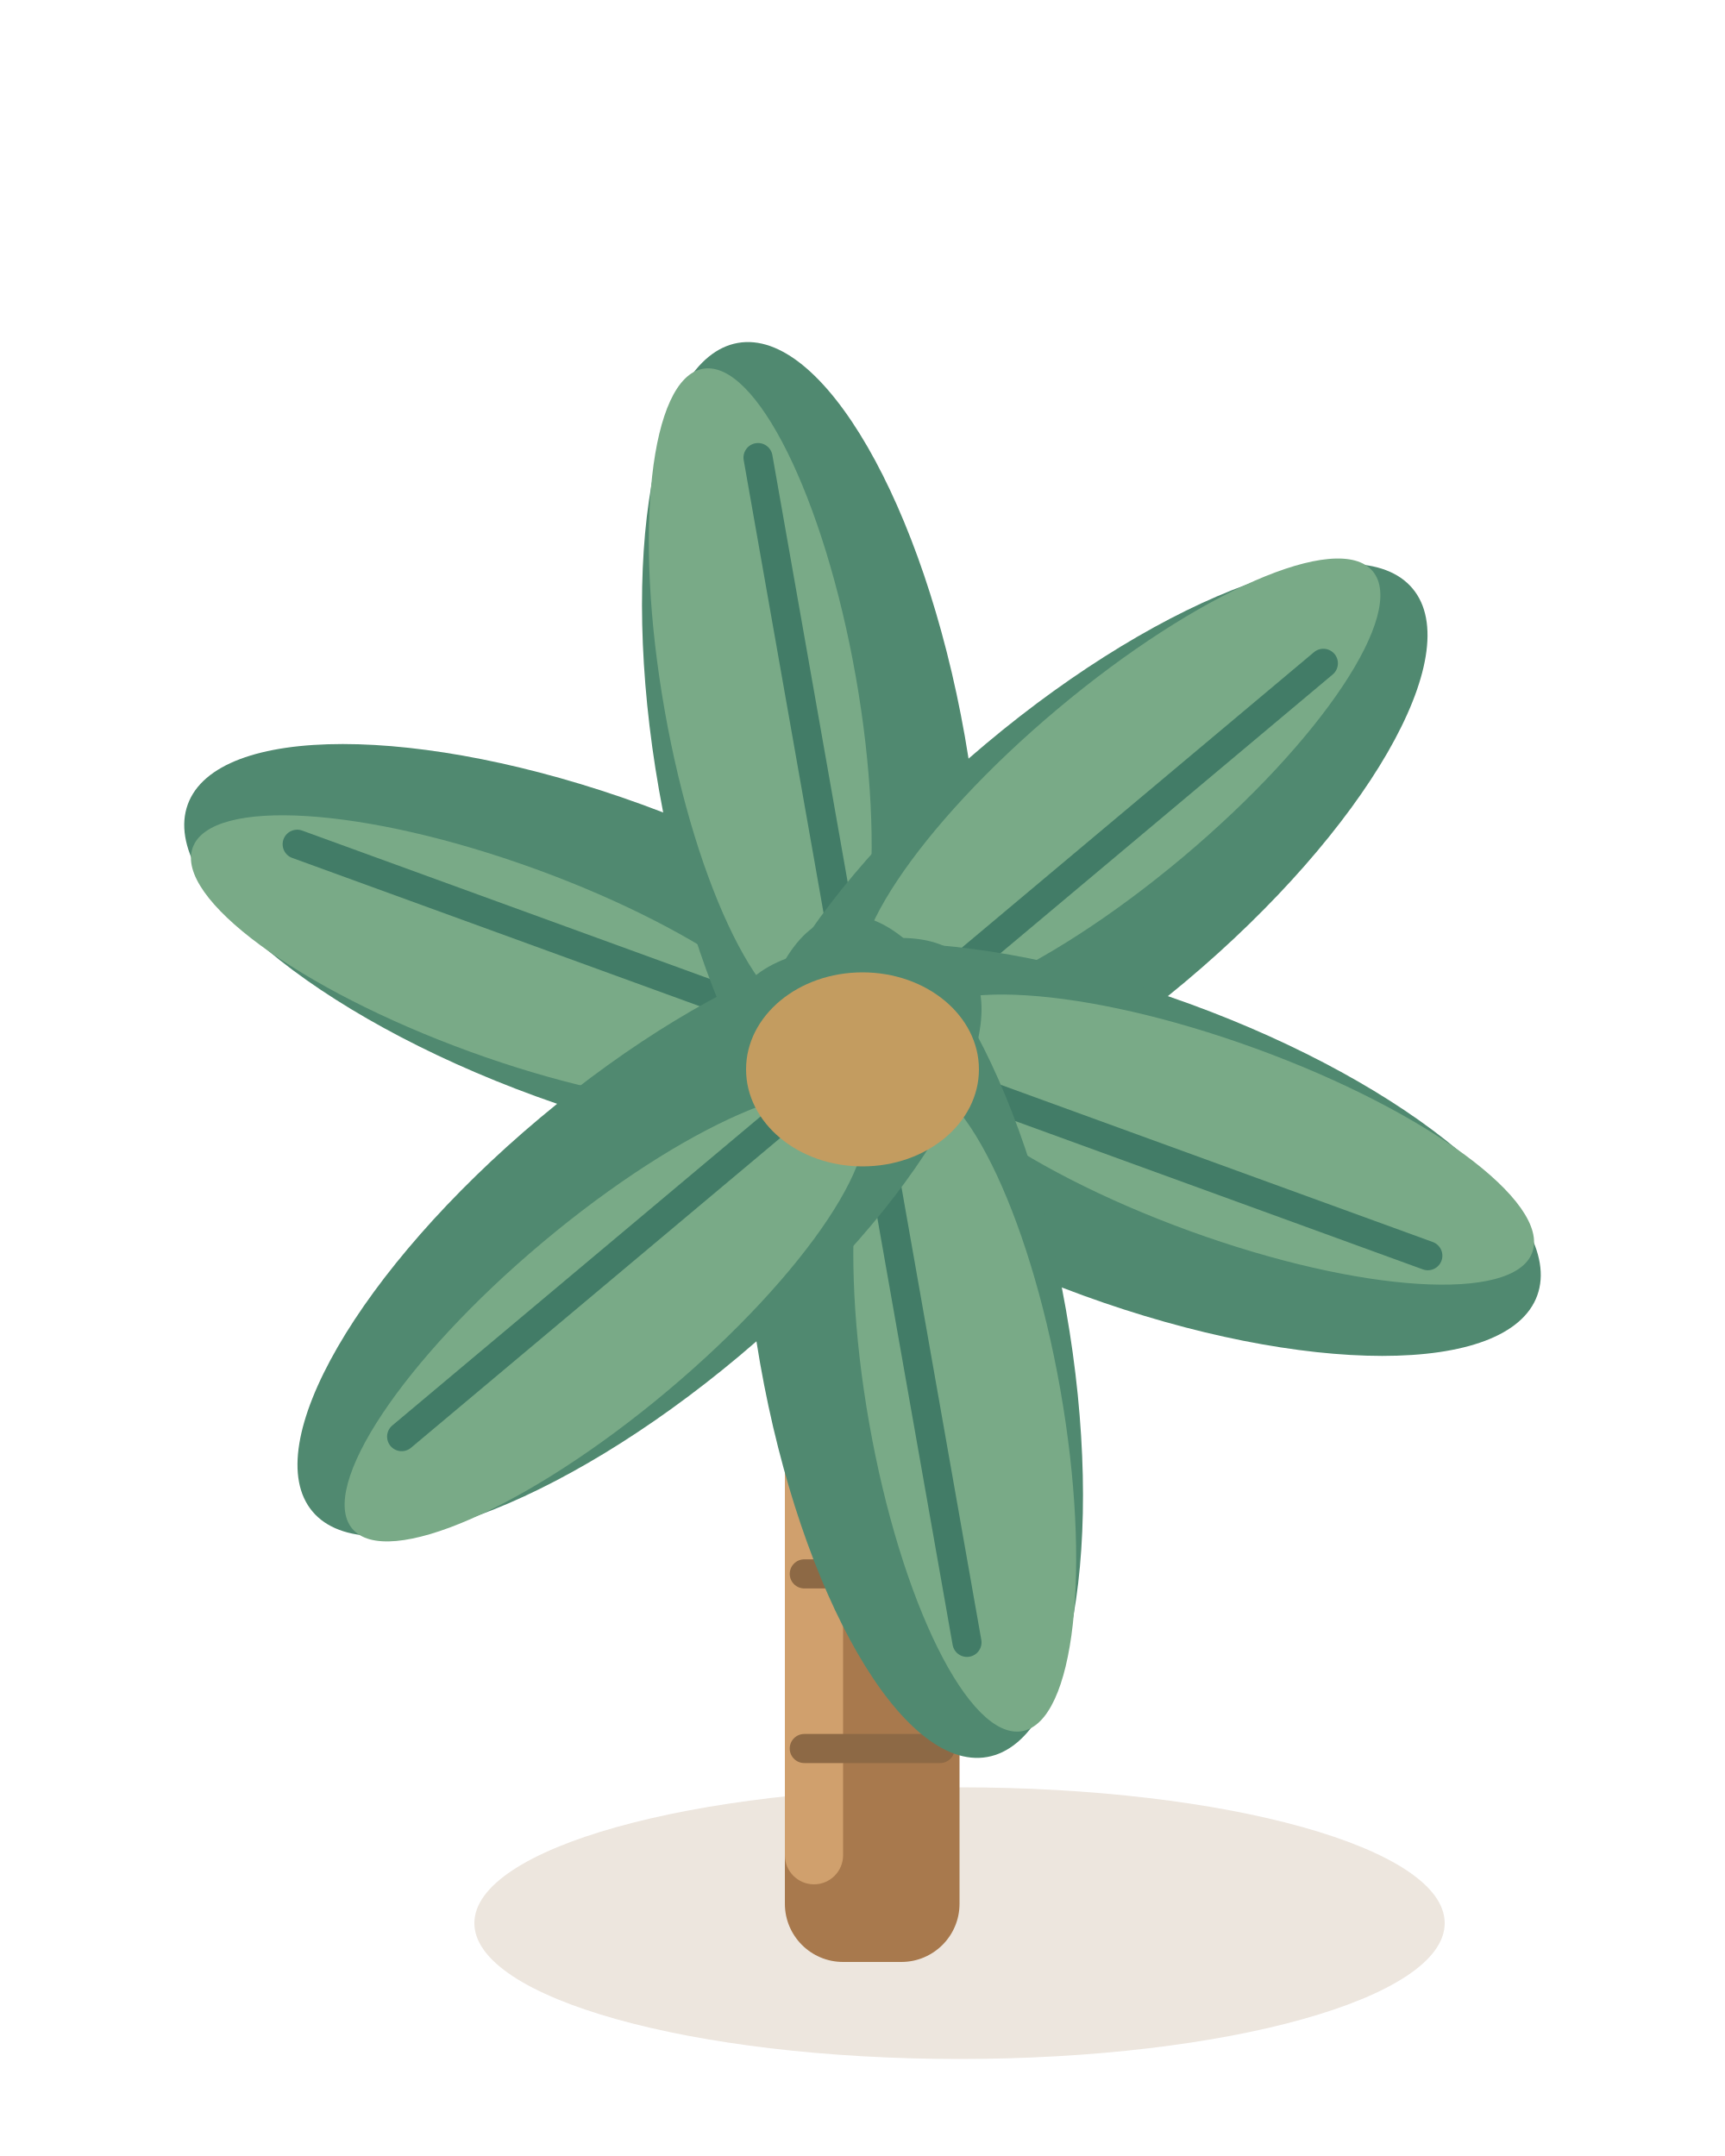
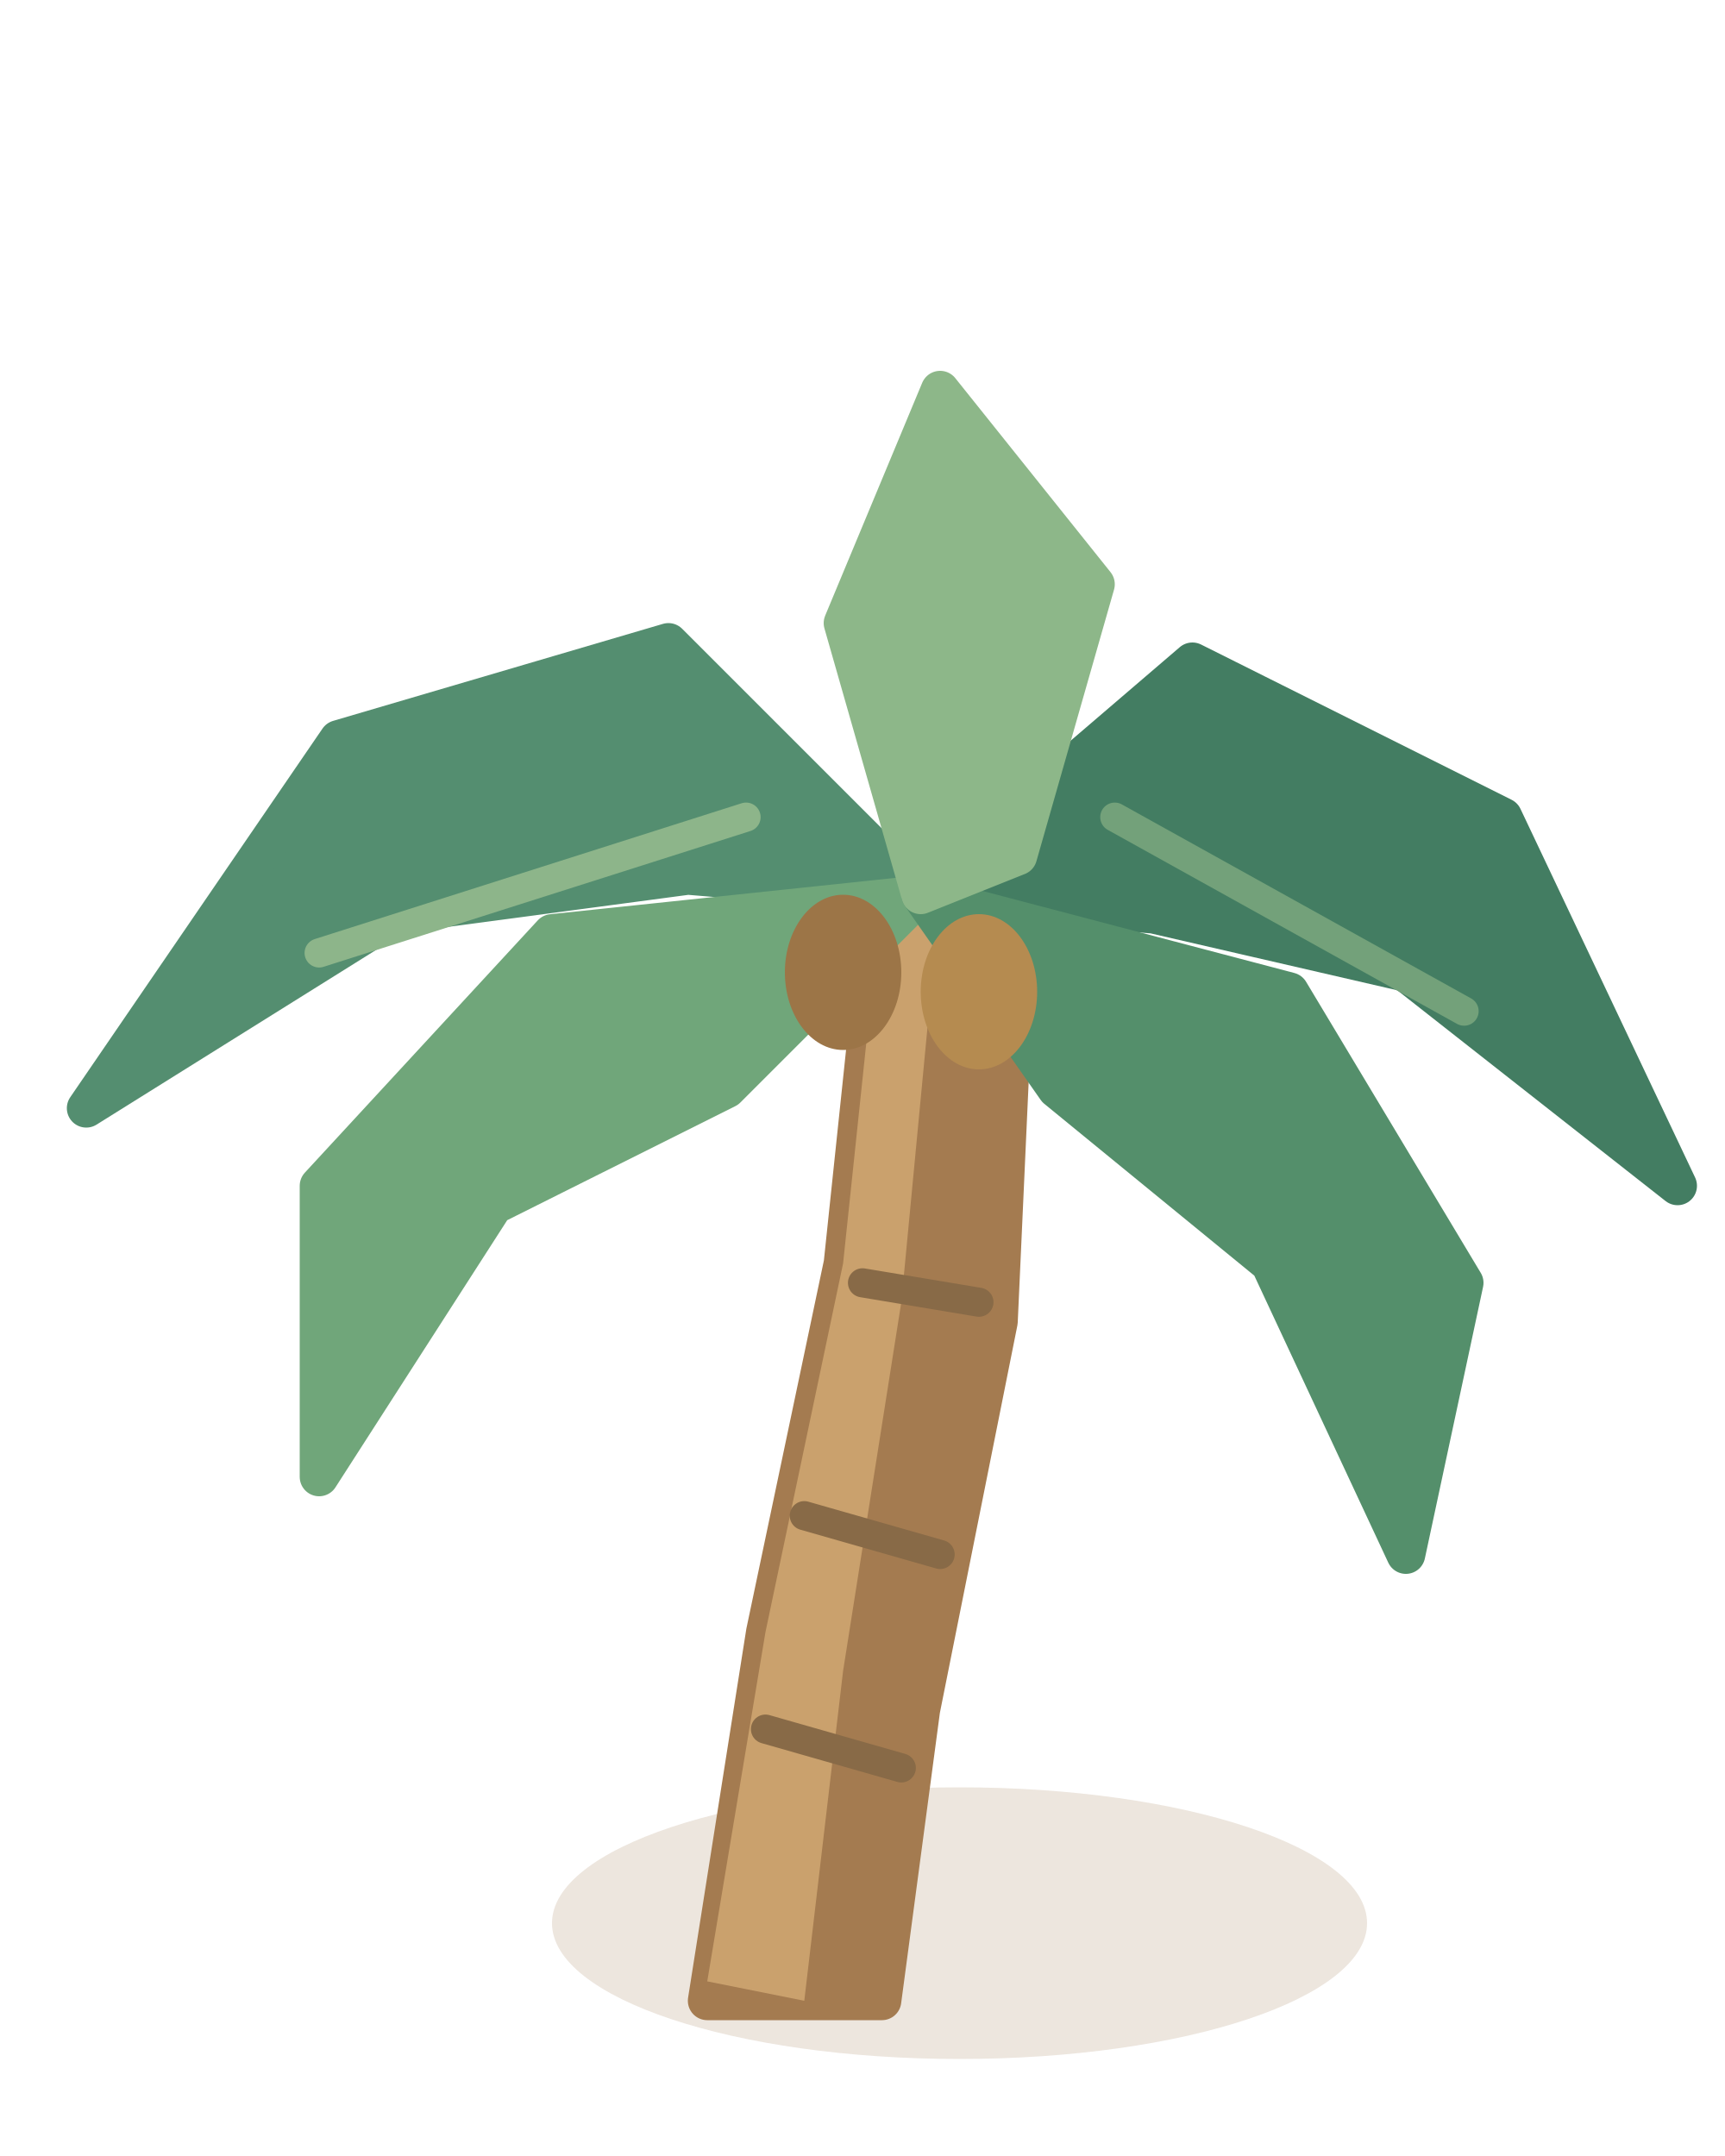
<svg xmlns="http://www.w3.org/2000/svg" width="80" height="100" viewBox="0 0 80 100" fill="none">
  <defs>
    <g id="palm">
-       <ellipse cx="5" cy="18" rx="25" ry="7" fill="#997247" opacity=".18" />
-       <rect x="-4" y="-26" width="9" height="46" rx="3" fill="#A8794D" />
-       <rect x="-4" y="-26" width="3" height="42" rx="1.5" fill="#D0A06D" />
-       <line x1="-3" y1="-9" x2="4" y2="-9" stroke="#8D6945" stroke-width="1.5" stroke-linecap="round" />
-       <line x1="-3" y1="0" x2="4" y2="0" stroke="#8D6945" stroke-width="1.5" stroke-linecap="round" />
-       <line x1="-3" y1="9" x2="4" y2="9" stroke="#8D6945" stroke-width="1.5" stroke-linecap="round" />
-       <g transform="translate(0 -27) rotate(-70)">
-         <ellipse cx="0" cy="-15" rx="8" ry="22" fill="#508970" />
-         <ellipse cx="-2" cy="-19" rx="5" ry="17" fill="#79AA87" />
-         <line x1="0" y1="-1" x2="0" y2="-31" stroke="#427C67" stroke-width="1.5" stroke-linecap="round" />
-       </g>
-       <g transform="translate(0 -27) rotate(-10)">
-         <ellipse cx="0" cy="-15" rx="8" ry="22" fill="#508970" />
-         <ellipse cx="-2" cy="-19" rx="5" ry="17" fill="#79AA87" />
-         <line x1="0" y1="-1" x2="0" y2="-31" stroke="#427C67" stroke-width="1.5" stroke-linecap="round" />
-       </g>
-       <g transform="translate(0 -27) rotate(50)">
-         <ellipse cx="0" cy="-15" rx="8" ry="22" fill="#508970" />
-         <ellipse cx="-2" cy="-19" rx="5" ry="17" fill="#79AA87" />
-         <line x1="0" y1="-1" x2="0" y2="-31" stroke="#427C67" stroke-width="1.5" stroke-linecap="round" />
-       </g>
-       <g transform="translate(0 -27) rotate(110)">
-         <ellipse cx="0" cy="-15" rx="8" ry="22" fill="#508970" />
-         <ellipse cx="-2" cy="-19" rx="5" ry="17" fill="#79AA87" />
-         <line x1="0" y1="-1" x2="0" y2="-31" stroke="#427C67" stroke-width="1.5" stroke-linecap="round" />
-       </g>
-       <g transform="translate(0 -27) rotate(170)">
-         <ellipse cx="0" cy="-15" rx="8" ry="22" fill="#508970" />
-         <ellipse cx="-2" cy="-19" rx="5" ry="17" fill="#79AA87" />
-         <line x1="0" y1="-1" x2="0" y2="-31" stroke="#427C67" stroke-width="1.5" stroke-linecap="round" />
-       </g>
-       <g transform="translate(0 -27) rotate(230)">
-         <ellipse cx="0" cy="-15" rx="8" ry="22" fill="#508970" />
-         <ellipse cx="-2" cy="-19" rx="5" ry="17" fill="#79AA87" />
-         <line x1="0" y1="-1" x2="0" y2="-31" stroke="#427C67" stroke-width="1.5" stroke-linecap="round" />
-       </g>
-       <ellipse cx="0" cy="-26" rx="6" ry="5" fill="#C39C60" />
+       <ellipse cx="5" cy="18" rx="21" ry="7" fill="#997247" opacity=".18" />
+       <polygon points="-8,22 -5,3 -1,-16 1,-35 8,-35 7,-13 3,7 1,22" fill="#A47B50" stroke="#A47B50" stroke-width="2" stroke-linejoin="round" />
+       <polygon points="-8,21 -5,3 -1,-16 1,-35 4,-35 2,-14 -1,5 -3,22" fill="#CAA16D" />
+       <line x1="-5" y1="8" x2="2" y2="10" stroke="#886A47" stroke-width="1.5" stroke-linecap="round" />
+       <line x1="-3" y1="-3" x2="4" y2="-1" stroke="#886A47" stroke-width="1.5" stroke-linecap="round" />
+       <line x1="0" y1="-15" x2="6" y2="-14" stroke="#886A47" stroke-width="1.5" stroke-linecap="round" />
+       <polygon points="3,-35 -10,-48 -27,-43 -40,-24 -24,-34 -9,-36" fill="#548E70" stroke="#548E70" stroke-width="2" stroke-linejoin="round" />
+       <polygon points="3,-35 17,-47 33,-39 42,-20 28,-31 15,-34" fill="#437D62" stroke="#437D62" stroke-width="2" stroke-linejoin="round" />
+       <polygon points="3,-35 -16,-33 -28,-20 -28,-5 -19,-19 -7,-25" fill="#70A67A" stroke="#70A67A" stroke-width="2" stroke-linejoin="round" />
+       <polygon points="3,-35 22,-30 31,-15 28,-1 21,-16 10,-25" fill="#548F6B" stroke="#548F6B" stroke-width="2" stroke-linejoin="round" />
+       <polygon points="3,-35 -1,-49 4,-61 12,-51 8,-37" fill="#8DB789" stroke="#8DB789" stroke-width="2" stroke-linejoin="round" />
+       <line x1="-6" y1="-39" x2="-28" y2="-32" stroke="#8DB58A" stroke-width="1.5" stroke-linecap="round" />
+       <line x1="13" y1="-39" x2="31" y2="-29" stroke="#73A17A" stroke-width="1.5" stroke-linecap="round" />
+       <ellipse cx="-1" cy="-31" rx="3" ry="4" fill="#9C7547" />
+       <ellipse cx="6" cy="-30" rx="3" ry="4" fill="#B58B50" />
    </g>
    <g id="cactus">
      <ellipse cx="5" cy="18" rx="20" ry="7" fill="#997247" opacity=".18" />
      <rect x="-23" y="-22" width="11" height="28" rx="5.5" fill="#528E75" />
      <rect x="-23" y="-3" width="27" height="11" rx="5.5" fill="#528E75" />
      <rect x="11" y="-31" width="11" height="27" rx="5.5" fill="#3F7C68" />
      <rect x="-3" y="-12" width="25" height="11" rx="5.5" fill="#3F7C68" />
      <rect x="-8" y="-41" width="17" height="60" rx="8.5" fill="#649F7F" />
      <rect x="-5" y="-37" width="4" height="50" rx="2" fill="#9AC292" />
      <rect x="4" y="-31" width="3" height="45" rx="1.5" fill="#42836D" />
      <line x1="-19" y1="-17" x2="-19" y2="0" stroke="#91B98C" stroke-width="2" stroke-linecap="round" />
      <line x1="15" y1="-26" x2="15" y2="-9" stroke="#78AC88" stroke-width="2" stroke-linecap="round" />
      <ellipse cx="0" cy="-41" rx="5" ry="3" fill="#F4BA87" />
    </g>
    <g id="mesa">
      <ellipse cx="5" cy="18" rx="40" ry="7" fill="#997247" opacity=".18" />
      <polygon points="-38,11 -29,-3 -20,-5 -16,-35 -9,-44 16,-44 24,-34 28,-4 36,0 43,13 21,24 -16,24" fill="#BA7552" />
      <polygon points="-38,11 -29,-3 -20,-5 -16,-35 -9,-44 2,-44 -4,-9 6,20 -16,24" fill="#D99465" />
      <polygon points="-16,-35 -9,-44 16,-44 24,-34 14,-29 -6,-29" fill="#F1BE86" />
      <polygon points="-21,-4 -3,2 29,-4 32,3 3,9 -25,2" fill="#E9AA76" />
      <polygon points="-38,11 6,20 43,13 21,24 -16,24" fill="#A56348" />
      <line x1="12" y1="-25" x2="15" y2="-12" stroke="#A76649" stroke-width="3" stroke-linecap="round" />
    </g>
    <g id="dune">
-       <ellipse cx="0" cy="18" rx="64" ry="18" fill="#DAB477" />
-       <polygon points="-64,18 8,-35 64,18" fill="#DBAF71" />
-       <polygon points="-64,18 8,-35 -4,16" fill="#F8DDA3" />
-       <ellipse cx="-24" cy="29" rx="22" ry="2" fill="#CFA46A" />
-       <ellipse cx="23" cy="34" rx="16" ry="2" fill="#D9B276" />
+       <ellipse cx="0" cy="15" rx="61" ry="21" fill="#E0BA7D" />
+       <ellipse cx="-14" cy="8" rx="46" ry="18" fill="#F1D29A" />
+       <ellipse cx="-28" cy="0" rx="26" ry="14" fill="#F5DAA5" />
+       <ellipse cx="8" cy="30" rx="38" ry="2" fill="#D6AF74" />
    </g>
    <g id="stones">
      <polygon points="-16,3 -9,-4 2,-4 7,3 1,10 -10,10" fill="#C29363" />
      <polygon points="-16,3 -9,-4 2,-4 7,3 -4,5" fill="#F4D5A2" />
      <polygon points="14,6 19,1 27,2 31,8 25,13 17,12" fill="#B8865B" />
      <polygon points="14,6 19,1 27,2 31,8 21,8" fill="#ECC38F" />
    </g>
    <g id="grass">
      <rect x="-10" y="1" width="9" height="3" rx="1.5" fill="#C39C62" transform="rotate(30)" />
      <rect x="0" y="0" width="12" height="3" rx="1.5" fill="#B58F57" transform="rotate(-40)" />
    </g>
    <g id="oasis">
-       <rect x="-71" y="-24" width="142" height="62" rx="31" fill="#D0A870" />
-       <rect x="-67" y="-25" width="134" height="56" rx="28" fill="#F6DCAB" />
-       <rect x="-61" y="-23" width="122" height="49" rx="24.5" fill="#379B9B" />
-       <rect x="-59" y="-20" width="118" height="43" rx="21.5" fill="#66C6BF" />
-       <rect x="-52" y="-17" width="104" height="15" rx="7.5" fill="#84D8C9" />
-       <line x1="-35" y1="7" x2="-12" y2="7" stroke="#C3F0DD" stroke-width="2.5" stroke-linecap="round" />
-       <line x1="20" y1="-7" x2="37" y2="-7" stroke="#C3F0DD" stroke-width="2" stroke-linecap="round" />
-       <ellipse cx="40" cy="9" rx="3" ry="2" fill="#C3F0DD" />
+       <g transform="translate(0 4) scale(1.06)">
+         <rect x="-76" y="-24" width="137" height="49" rx="24.5" fill="#C9A56A" />
+         <rect x="-22" y="-39" width="93" height="46" rx="23" fill="#C9A56A" />
+         <ellipse cx="61" cy="4" rx="26" ry="20" fill="#C9A56A" />
+         <rect x="-53" y="2" width="56" height="33" rx="16.5" fill="#C9A56A" />
+       </g>
+       <g transform="translate(0 0) scale(1.04)">
+         <rect x="-76" y="-24" width="137" height="49" rx="24.5" fill="#F5DDA6" />
+         <rect x="-22" y="-39" width="93" height="46" rx="23" fill="#F5DDA6" />
+         <ellipse cx="61" cy="4" rx="26" ry="20" fill="#F5DDA6" />
+         <rect x="-53" y="2" width="56" height="33" rx="16.5" fill="#F5DDA6" />
+       </g>
+       <g transform="translate(0 -1) scale(1)">
+         <rect x="-76" y="-24" width="137" height="49" rx="24.5" fill="#4EADA5" />
+         <rect x="-22" y="-39" width="93" height="46" rx="23" fill="#4EADA5" />
+         <ellipse cx="61" cy="4" rx="26" ry="20" fill="#4EADA5" />
+         <rect x="-53" y="2" width="56" height="33" rx="16.5" fill="#4EADA5" />
+       </g>
+       <g transform="translate(0 1) scale(0.95)">
+         <rect x="-76" y="-24" width="137" height="49" rx="24.5" fill="#77D2BF" />
+         <rect x="-22" y="-39" width="93" height="46" rx="23" fill="#77D2BF" />
+         <ellipse cx="61" cy="4" rx="26" ry="20" fill="#77D2BF" />
+         <rect x="-53" y="2" width="56" height="33" rx="16.5" fill="#77D2BF" />
+       </g>
+       <line x1="-38" y1="5" x2="-15" y2="5" stroke="#B8EBD6" stroke-width="2" stroke-linecap="round" />
+       <line x1="20" y1="-7" x2="37" y2="-7" stroke="#B8EBD6" stroke-width="2" stroke-linecap="round" />
+       <ellipse cx="43" cy="9" rx="3" ry="2" fill="#B8EBD6" />
+     </g>
+     <g id="boulder">
+       <ellipse cx="2" cy="12" rx="24" ry="7" fill="#B98C5D" />
+       <rect x="-23" y="-13" width="45" height="27" rx="11" fill="#C68F62" />
+       <rect x="-23" y="-15" width="35" height="20" rx="9" fill="#E8BA83" />
+       <ellipse cx="-8" cy="-12" rx="14" ry="5" fill="#F2CD97" />
+     </g>
+     <g id="adobe">
+       <ellipse cx="4" cy="20" rx="34" ry="8" fill="#B9905D" />
+       <rect x="-28" y="-25" width="56" height="43" rx="4" fill="#D49A6A" />
+       <rect x="10" y="-24" width="18" height="42" rx="3" fill="#BC825B" />
+       <rect x="-31" y="-29" width="62" height="9" rx="3" fill="#F4D4A1" />
+       <rect x="-26" y="-23" width="51" height="3" rx="1.5" fill="#E4B882" />
+       <rect x="-21" y="-13" width="11" height="12" rx="3" fill="#876B4D" />
+       <rect x="-19" y="-11" width="7" height="8" rx="2" fill="#E8BD79" />
+       <rect x="6" y="-6" width="13" height="24" rx="6" fill="#8E674A" />
+       <rect x="-11" y="9" width="11" height="9" rx="3" fill="#E9BF8B" />
+       <rect x="-13" y="16" width="29" height="6" rx="3" fill="#B4845D" />
+     </g>
+     <g id="well">
+       <ellipse cx="5" cy="18" rx="22" ry="7" fill="#997247" opacity=".18" />
+       <ellipse cx="0" cy="7" rx="20" ry="10" fill="#B88861" />
+       <rect x="-20" y="-1" width="40" height="9" rx="1" fill="#CFA575" />
+       <ellipse cx="0" cy="-1" rx="20" ry="9" fill="#EDD0A0" />
+       <ellipse cx="0" cy="-2" rx="12" ry="5" fill="#568D87" />
+       <rect x="-18" y="-36" width="4" height="34" rx="2" fill="#9A7851" />
+       <rect x="14" y="-36" width="4" height="34" rx="2" fill="#9A7851" />
+       <rect x="-22" y="-39" width="44" height="7" rx="3" fill="#BD9467" />
+       <line x1="0" y1="-33" x2="0" y2="-9" stroke="#F8E1B4" stroke-width="1.5" stroke-linecap="round" />
+     </g>
+     <g id="acacia">
+       <ellipse cx="5" cy="18" rx="24" ry="7" fill="#997247" opacity=".18" />
+       <line x1="0" y1="20" x2="-1" y2="-13" stroke="#92734F" stroke-width="6" stroke-linecap="round" />
+       <line x1="-1" y1="-9" x2="-15" y2="-24" stroke="#92734F" stroke-width="4" stroke-linecap="round" />
+       <line x1="-1" y1="-8" x2="17" y2="-24" stroke="#92734F" stroke-width="4" stroke-linecap="round" />
+       <ellipse cx="-16" cy="-24" rx="20" ry="10" fill="#7F9A6D" />
+       <ellipse cx="12" cy="-26" rx="24" ry="12" fill="#6E8E65" />
+       <ellipse cx="-1" cy="-31" rx="24" ry="10" fill="#8FAA7A" />
+     </g>
+     <g id="arch">
+       <ellipse cx="3" cy="21" rx="43" ry="10" fill="#C69B67" />
+       <rect x="-36" y="-43" width="22" height="65" rx="9" fill="#C98F61" />
+       <rect x="14" y="-43" width="22" height="65" rx="9" fill="#B67D56" />
+       <rect x="-36" y="-51" width="72" height="22" rx="10" fill="#DDA775" />
+       <rect x="-31" y="-52" width="62" height="8" rx="4" fill="#EFC18C" />
+       <rect x="-40" y="15" width="30" height="10" rx="5" fill="#DDA775" />
+       <rect x="10" y="15" width="30" height="10" rx="5" fill="#C28A60" />
    </g>
    <g id="tent">
      <ellipse cx="5" cy="18" rx="35" ry="7" fill="#997247" opacity=".18" />
      <polygon points="-33,16 0,-27 34,16 16,24 -18,24" fill="#B87552" />
      <polygon points="-33,16 0,-27 4,18 -18,24" fill="#FFF1D1" />
      <polygon points="0,-27 34,16 16,24 4,18" fill="#E9B574" />
      <polygon points="-10,21 0,-6 8,22" fill="#986749" />
      <line x1="0" y1="-27" x2="0" y2="-33" stroke="#92704C" stroke-width="2" stroke-linecap="round" />
    </g>
  </defs>
  <use href="#palm" transform="translate(40 73) rotate(0) scale(0.9)" />
</svg>
